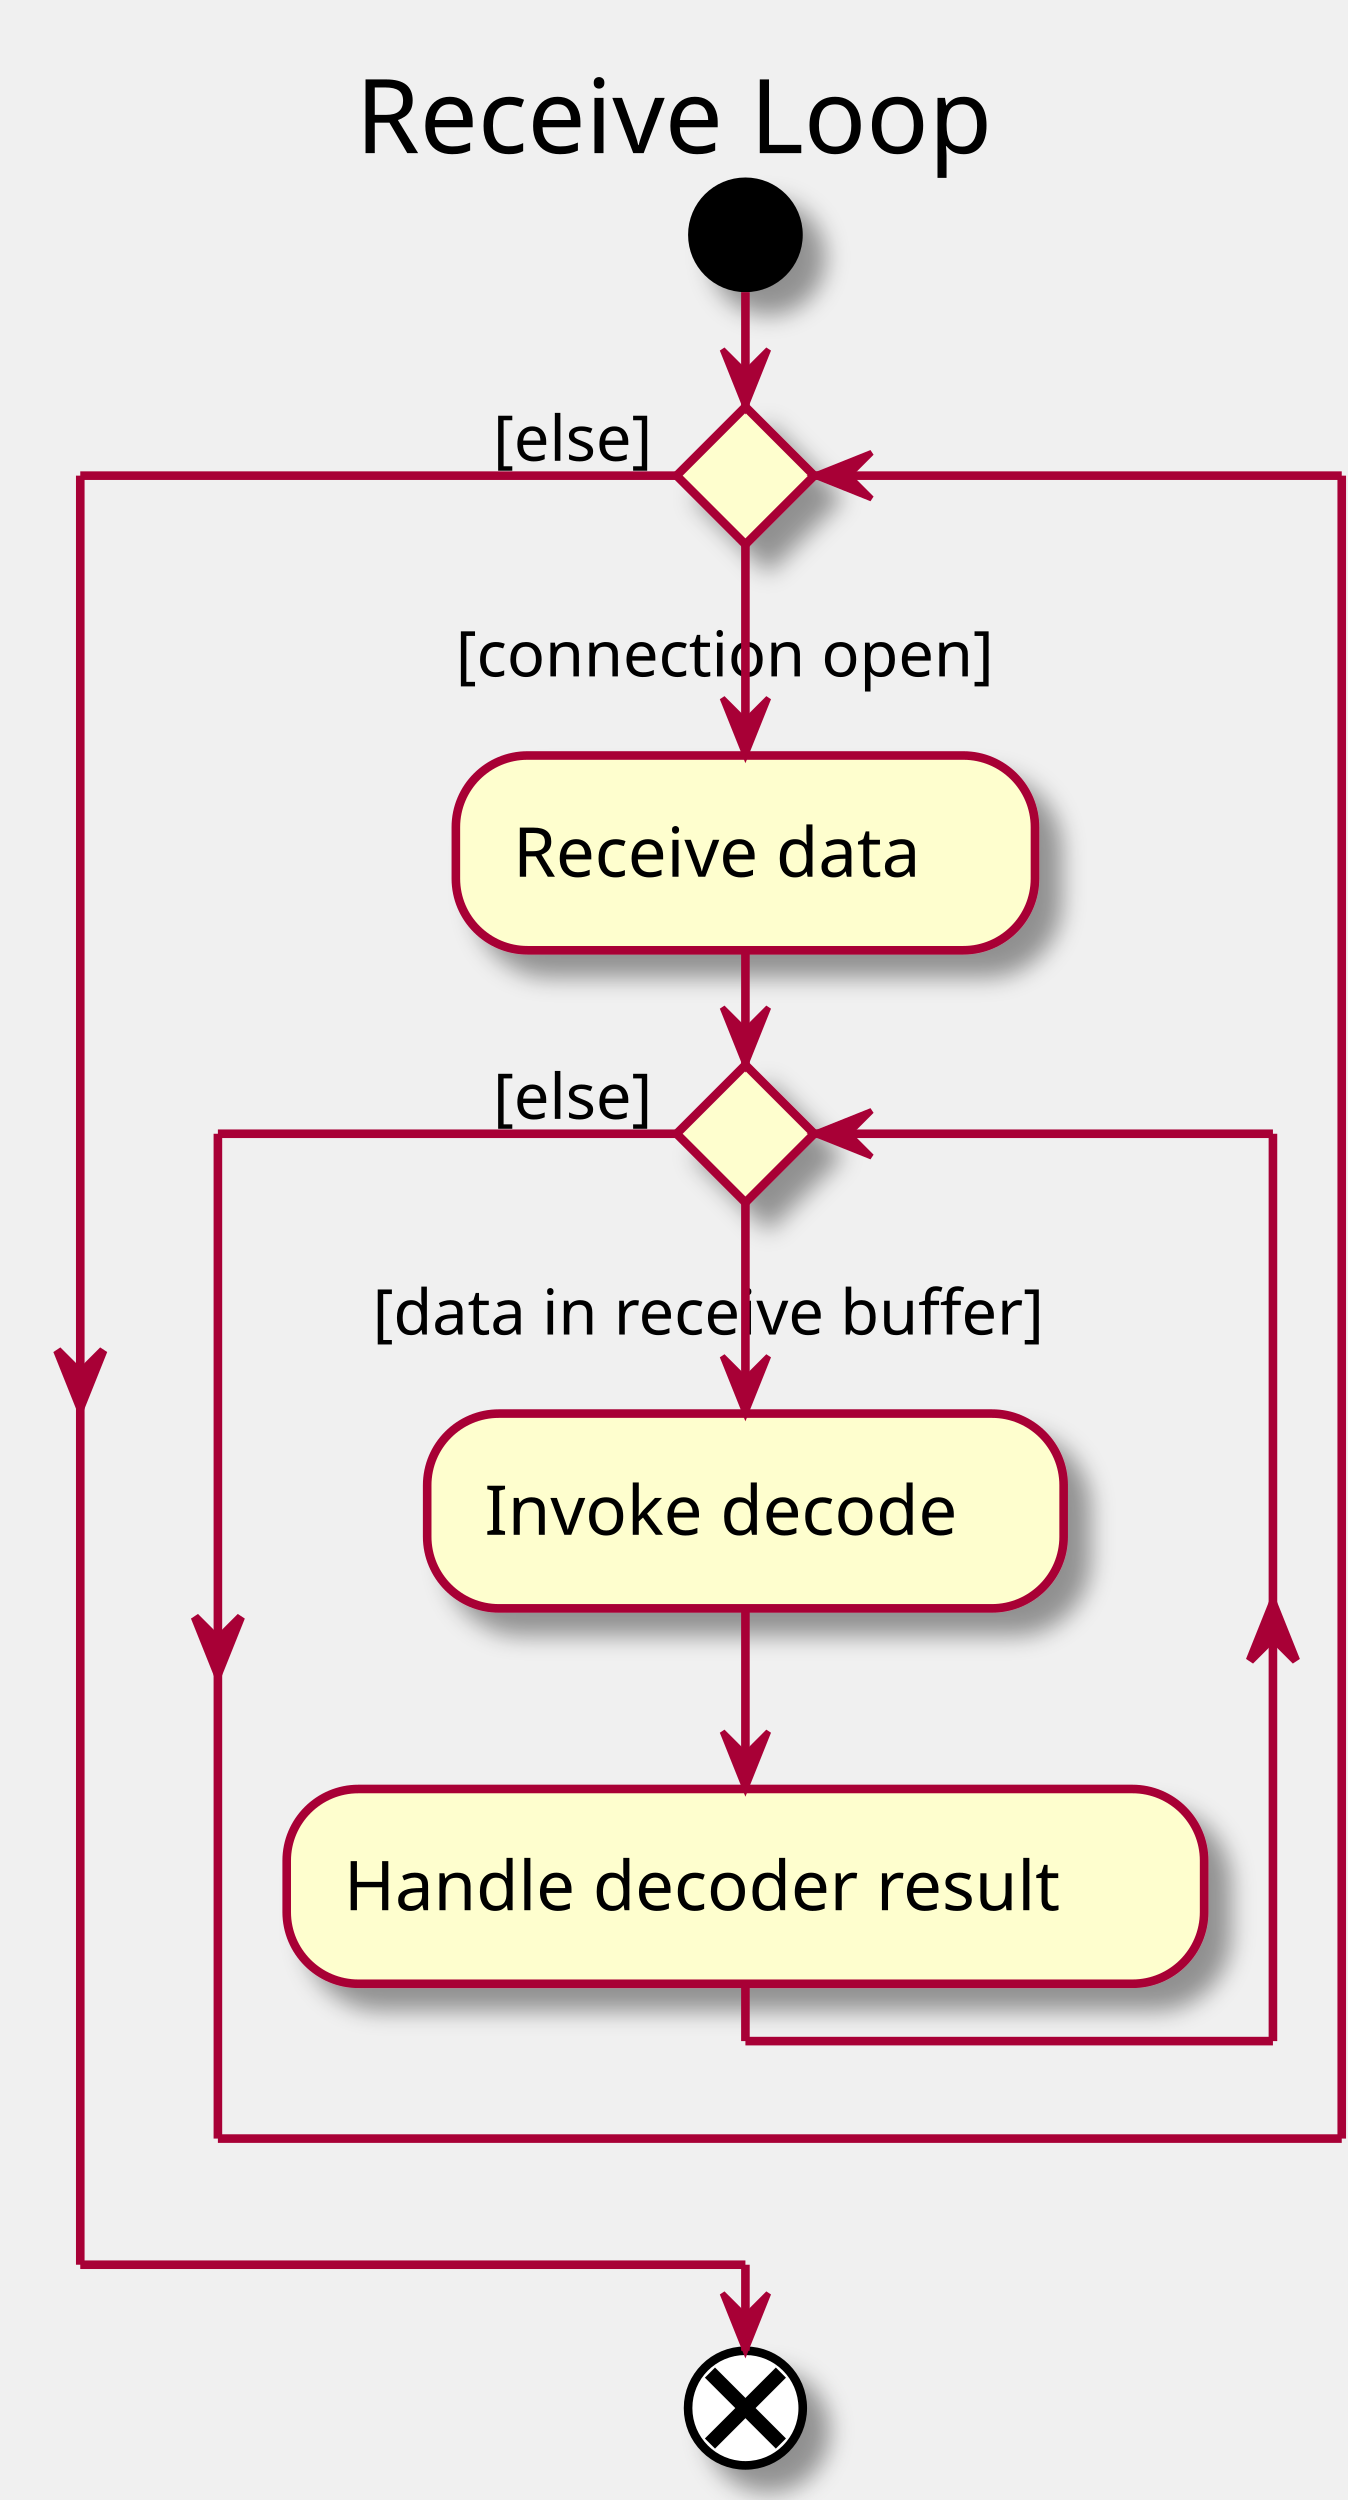
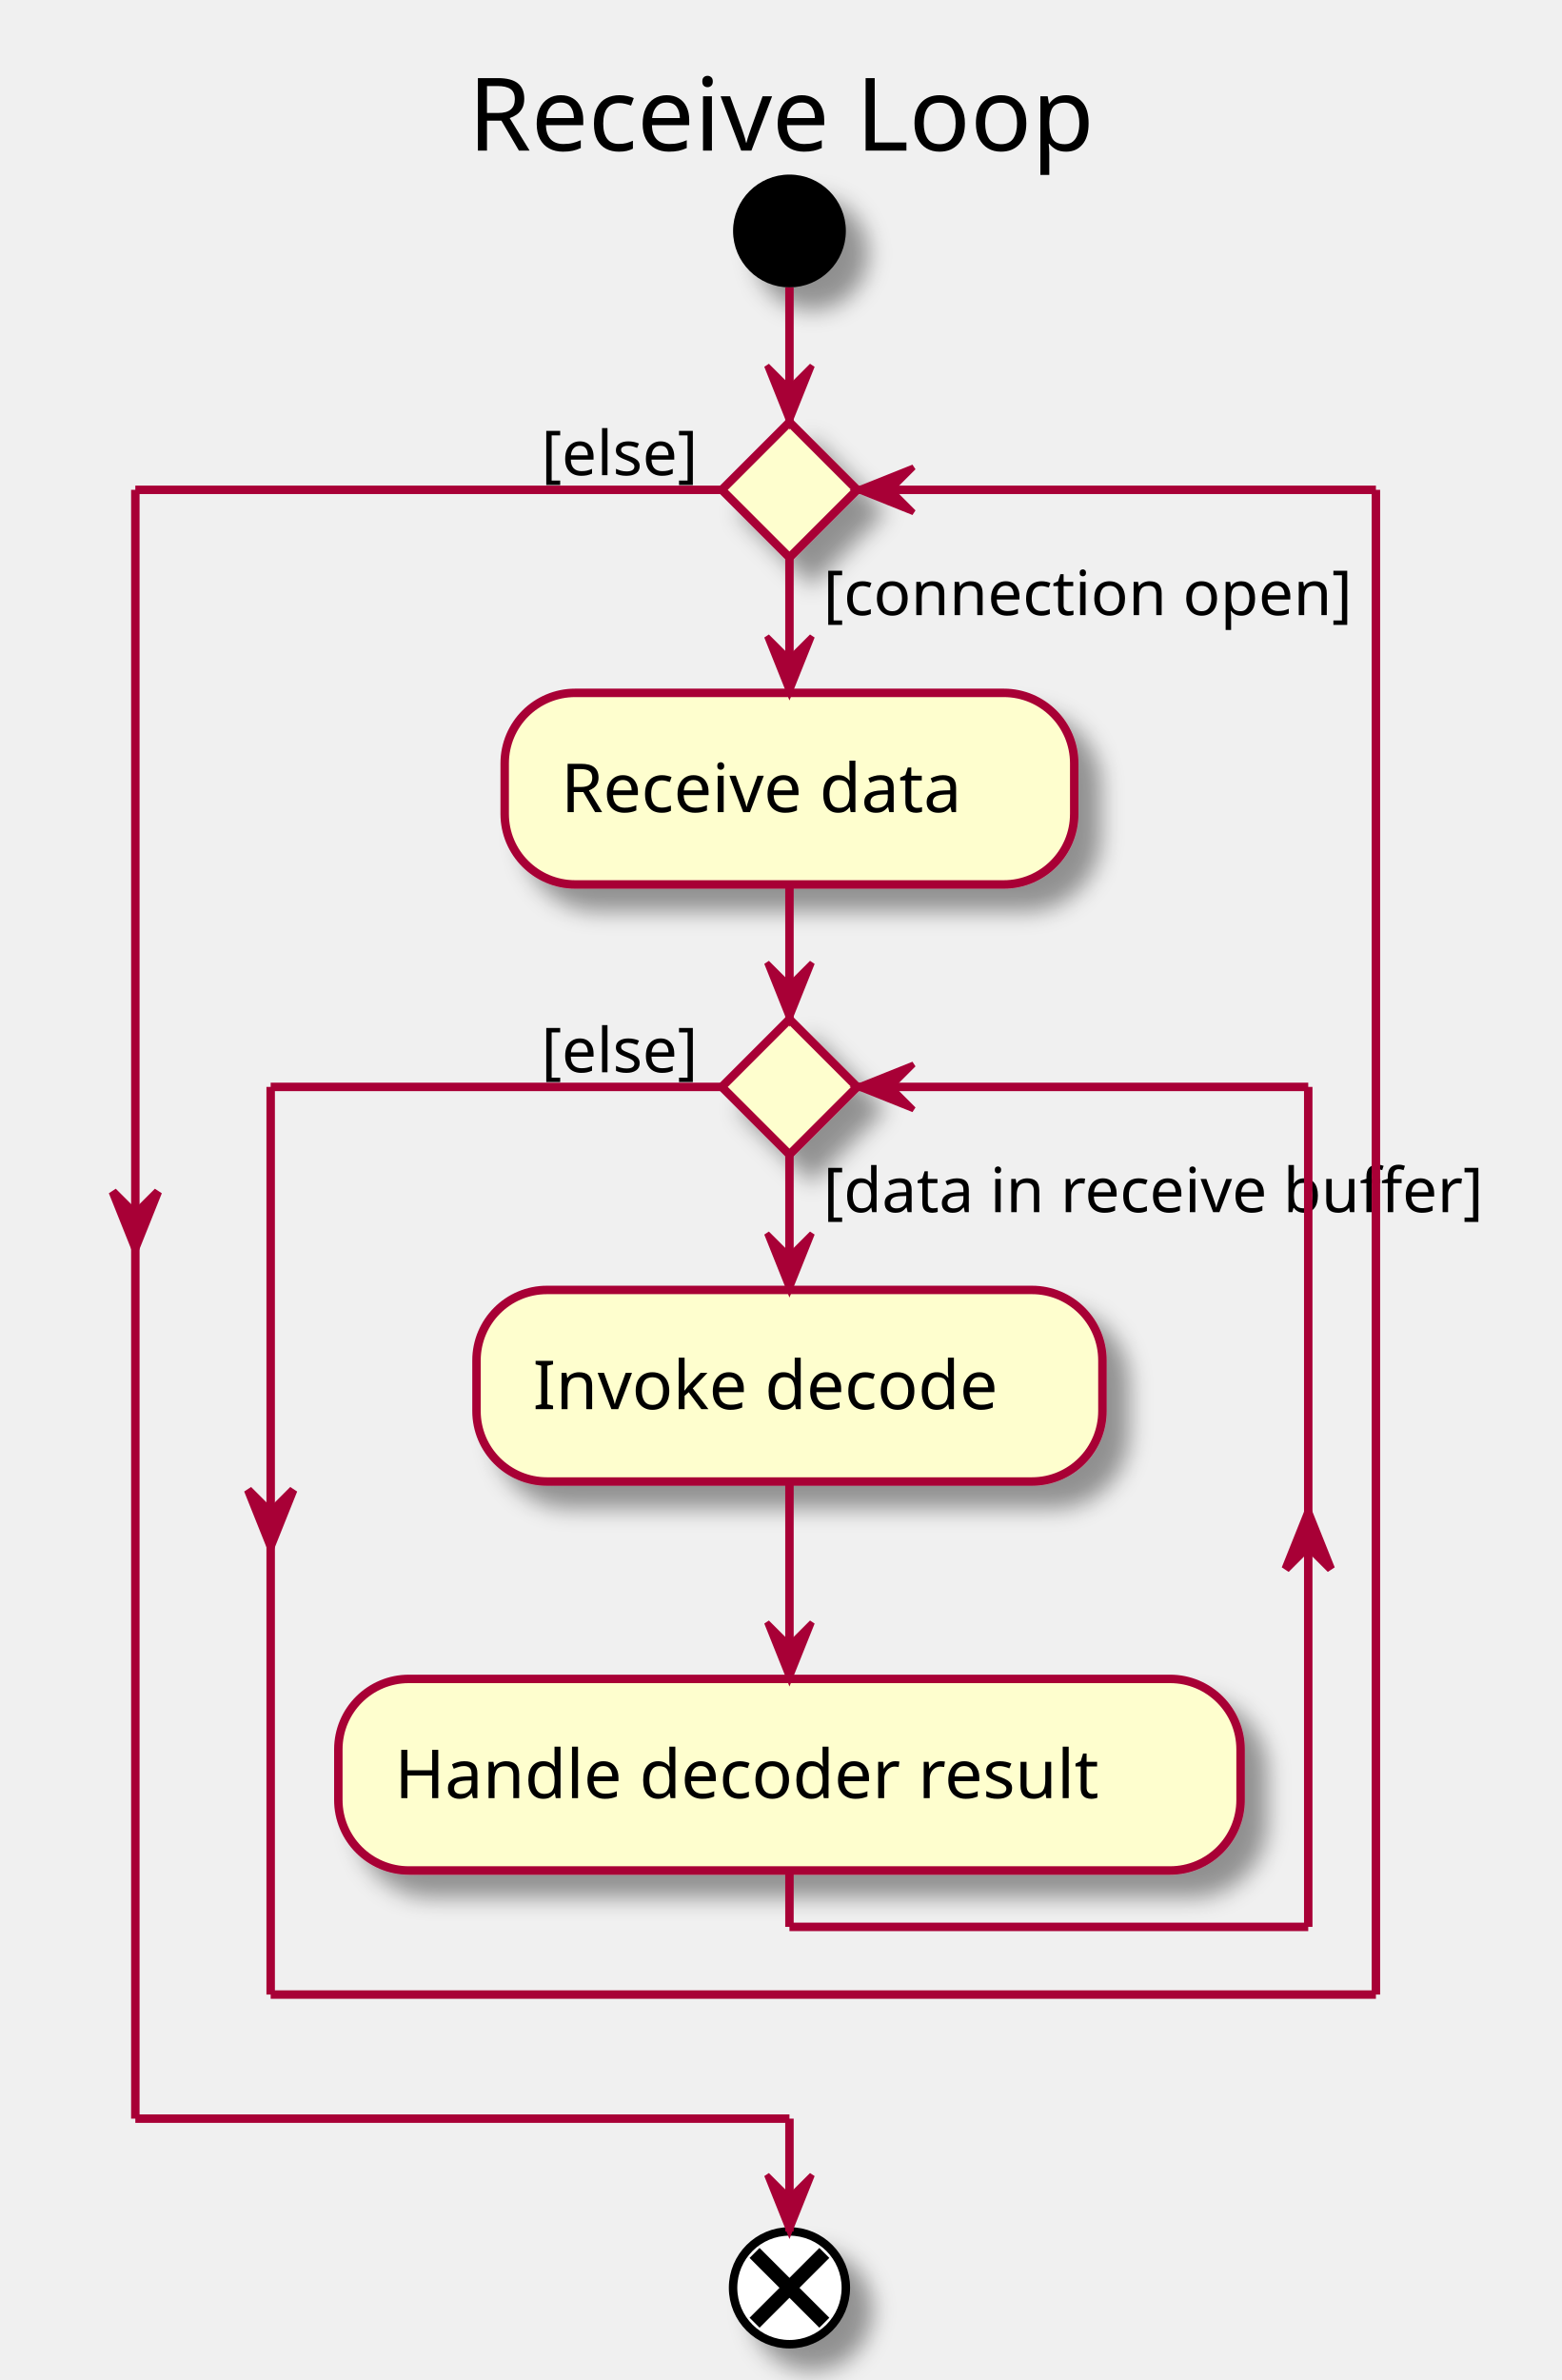
- <svg xmlns="http://www.w3.org/2000/svg" height="436px" style="width:235px;height:436px;" version="1.1" viewBox="0 0 235 436" width="235px">
+ <svg xmlns="http://www.w3.org/2000/svg" contentScriptType="application/ecmascript" contentStyleType="text/css" height="422px" preserveAspectRatio="none" style="width:277px;height:422px;" version="1.1" viewBox="0 0 277 422" width="277px" zoomAndPan="magnify">
  <defs>
-     <filter height="300%" id="f1" width="300%" x="-1" y="-1">
+     <filter height="300%" id="f1h9r54" width="300%" x="-1" y="-1">
      <feGaussianBlur result="blurOut" stdDeviation="2.0" />
      <feColorMatrix in="blurOut" result="blurOut2" type="matrix" values="0 0 0 0 0 0 0 0 0 0 0 0 0 0 0 0 0 0 .4 0" />
      <feOffset dx="4.0" dy="4.0" in="blurOut2" result="blurOut3" />
      <feBlend in="SourceGraphic" in2="blurOut3" mode="normal" />
    </filter>
  </defs>
  <g>
-     <text fill="#000000" font-family="sans-serif" font-size="18" lengthAdjust="spacingAndGlyphs" textLength="120" x="62" y="26.708">Receive Loop</text>
-     <ellipse cx="130" cy="40.953" fill="#000000" filter="url(#f1)" rx="10" ry="10" style="stroke: none; stroke-width: 1.0;" />
-     <rect fill="#FEFECE" filter="url(#f1)" height="33.969" rx="12.5" ry="12.5" style="stroke: #A80036; stroke-width: 1.5;" width="101" x="79.5" y="131.758" />
-     <text fill="#000000" font-family="sans-serif" font-size="12" lengthAdjust="spacingAndGlyphs" textLength="81" x="89.5" y="152.897">Receive data</text>
-     <rect fill="#FEFECE" filter="url(#f1)" height="33.969" rx="12.5" ry="12.5" style="stroke: #A80036; stroke-width: 1.5;" width="111" x="74.5" y="246.531" />
-     <text fill="#000000" font-family="sans-serif" font-size="12" lengthAdjust="spacingAndGlyphs" textLength="91" x="84.5" y="267.67">Invoke decode</text>
-     <rect fill="#FEFECE" filter="url(#f1)" height="33.969" rx="12.5" ry="12.5" style="stroke: #A80036; stroke-width: 1.5;" width="160" x="50" y="312" />
-     <text fill="#000000" font-family="sans-serif" font-size="12" lengthAdjust="spacingAndGlyphs" textLength="140" x="60" y="333.139">Handle decoder result</text>
-     <polygon fill="#FEFECE" filter="url(#f1)" points="130,185.727,142,197.727,130,209.727,118,197.727,130,185.727" style="stroke: #A80036; stroke-width: 1.5;" />
-     <text fill="#000000" font-family="sans-serif" font-size="11" lengthAdjust="spacingAndGlyphs" textLength="0" x="132" y="219.937" />
-     <text fill="#000000" font-family="sans-serif" font-size="11" lengthAdjust="spacingAndGlyphs" textLength="130" x="65" y="232.742">[data in receive buffer]</text>
-     <text fill="#000000" font-family="sans-serif" font-size="11" lengthAdjust="spacingAndGlyphs" textLength="32" x="86" y="195.132">[else]</text>
-     <polygon fill="#FEFECE" filter="url(#f1)" points="130,70.953,142,82.953,130,94.953,118,82.953,130,70.953" style="stroke: #A80036; stroke-width: 1.5;" />
-     <text fill="#000000" font-family="sans-serif" font-size="11" lengthAdjust="spacingAndGlyphs" textLength="0" x="132" y="105.164" />
-     <text fill="#000000" font-family="sans-serif" font-size="11" lengthAdjust="spacingAndGlyphs" textLength="101" x="79.5" y="117.968">[connection open]</text>
-     <text fill="#000000" font-family="sans-serif" font-size="11" lengthAdjust="spacingAndGlyphs" textLength="32" x="86" y="80.359">[else]</text>
-     <ellipse cx="130" cy="419.969" fill="#FFFFFF" filter="url(#f1)" rx="10" ry="10" style="stroke: #000000; stroke-width: 1.5;" />
-     <line style="stroke: #000000; stroke-width: 2.5;" x1="123.813" x2="136.187" y1="413.782" y2="426.156" />
-     <line style="stroke: #000000; stroke-width: 2.5;" x1="136.187" x2="123.813" y1="413.782" y2="426.156" />
-     <line style="stroke: #A80036; stroke-width: 1.5;" x1="130" x2="130" y1="280.5" y2="312" />
-     <polygon fill="#A80036" points="126,302,130,312,134,302,130,306" style="stroke: #A80036; stroke-width: 1.0;" />
-     <line style="stroke: #A80036; stroke-width: 1.5;" x1="130" x2="130" y1="209.727" y2="246.531" />
-     <polygon fill="#A80036" points="126,236.531,130,246.531,134,236.531,130,240.531" style="stroke: #A80036; stroke-width: 1.0;" />
-     <line style="stroke: #A80036; stroke-width: 1.5;" x1="130" x2="130" y1="345.969" y2="355.969" />
-     <line style="stroke: #A80036; stroke-width: 1.5;" x1="130" x2="222" y1="355.969" y2="355.969" />
-     <polygon fill="#A80036" points="218,289.598,222,279.598,226,289.598,222,285.598" style="stroke: #A80036; stroke-width: 1.5;" />
-     <line style="stroke: #A80036; stroke-width: 1.5;" x1="222" x2="222" y1="197.727" y2="355.969" />
-     <line style="stroke: #A80036; stroke-width: 1.5;" x1="222" x2="142" y1="197.727" y2="197.727" />
-     <polygon fill="#A80036" points="152,193.727,142,197.727,152,201.727,148,197.727" style="stroke: #A80036; stroke-width: 1.0;" />
-     <line style="stroke: #A80036; stroke-width: 1.5;" x1="118" x2="38" y1="197.727" y2="197.727" />
-     <polygon fill="#A80036" points="34,282,38,292,42,282,38,286" style="stroke: #A80036; stroke-width: 1.5;" />
-     <line style="stroke: #A80036; stroke-width: 1.5;" x1="38" x2="38" y1="197.727" y2="372.969" />
-     <line style="stroke: #A80036; stroke-width: 1.5;" x1="38" x2="234" y1="372.969" y2="372.969" />
-     <line style="stroke: #A80036; stroke-width: 1.5;" x1="234" x2="234" y1="82.953" y2="372.969" />
-     <line style="stroke: #A80036; stroke-width: 1.5;" x1="234" x2="142" y1="82.953" y2="82.953" />
-     <polygon fill="#A80036" points="152,78.953,142,82.953,152,86.953,148,82.953" style="stroke: #A80036; stroke-width: 1.0;" />
-     <line style="stroke: #A80036; stroke-width: 1.5;" x1="130" x2="130" y1="165.727" y2="185.727" />
-     <polygon fill="#A80036" points="126,175.727,130,185.727,134,175.727,130,179.727" style="stroke: #A80036; stroke-width: 1.0;" />
-     <line style="stroke: #A80036; stroke-width: 1.5;" x1="130" x2="130" y1="94.953" y2="131.758" />
-     <polygon fill="#A80036" points="126,121.758,130,131.758,134,121.758,130,125.758" style="stroke: #A80036; stroke-width: 1.0;" />
-     <line style="stroke: #A80036; stroke-width: 1.5;" x1="118" x2="14" y1="82.953" y2="82.953" />
-     <polygon fill="#A80036" points="10,235.516,14,245.516,18,235.516,14,239.516" style="stroke: #A80036; stroke-width: 1.5;" />
-     <line style="stroke: #A80036; stroke-width: 1.5;" x1="14" x2="14" y1="82.953" y2="394.969" />
-     <line style="stroke: #A80036; stroke-width: 1.5;" x1="14" x2="130" y1="394.969" y2="394.969" />
-     <line style="stroke: #A80036; stroke-width: 1.5;" x1="130" x2="130" y1="394.969" y2="409.969" />
-     <polygon fill="#A80036" points="126,399.969,130,409.969,134,399.969,130,403.969" style="stroke: #A80036; stroke-width: 1.0;" />
-     <line style="stroke: #A80036; stroke-width: 1.5;" x1="130" x2="130" y1="50.953" y2="70.953" />
-     <polygon fill="#A80036" points="126,60.953,130,70.953,134,60.953,130,64.953" style="stroke: #A80036; stroke-width: 1.0;" />
+     <text fill="#000000" font-family="sans-serif" font-size="18" lengthAdjust="spacingAndGlyphs" textLength="120" x="83" y="26.708">Receive Loop</text>
+     <ellipse cx="140" cy="40.953" fill="#000000" filter="url(#f1h9r54)" rx="10" ry="10" style="stroke: none; stroke-width: 1.0;" />
+     <rect fill="#FEFECE" filter="url(#f1h9r54)" height="33.969" rx="12.5" ry="12.5" style="stroke: #A80036; stroke-width: 1.5;" width="101" x="89.5" y="122.852" />
+     <text fill="#000000" font-family="sans-serif" font-size="12" lengthAdjust="spacingAndGlyphs" textLength="81" x="99.5" y="143.991">Receive data</text>
+     <rect fill="#FEFECE" filter="url(#f1h9r54)" height="33.969" rx="12.5" ry="12.5" style="stroke: #A80036; stroke-width: 1.5;" width="111" x="84.5" y="228.72" />
+     <text fill="#000000" font-family="sans-serif" font-size="12" lengthAdjust="spacingAndGlyphs" textLength="91" x="94.5" y="249.858">Invoke decode</text>
+     <rect fill="#FEFECE" filter="url(#f1h9r54)" height="33.969" rx="12.5" ry="12.5" style="stroke: #A80036; stroke-width: 1.5;" width="160" x="60" y="297.688" />
+     <text fill="#000000" font-family="sans-serif" font-size="12" lengthAdjust="spacingAndGlyphs" textLength="140" x="70" y="318.827">Handle decoder result</text>
+     <polygon fill="#FEFECE" filter="url(#f1h9r54)" points="140,180.72,152,192.72,140,204.72,128,192.72,140,180.72" style="stroke: #A80036; stroke-width: 1.5;" />
+     <text fill="#000000" font-family="sans-serif" font-size="11" lengthAdjust="spacingAndGlyphs" textLength="0" x="150" y="178.125" />
+     <text fill="#000000" font-family="sans-serif" font-size="11" lengthAdjust="spacingAndGlyphs" textLength="130" x="146" y="214.93">[data in receive buffer]</text>
+     <text fill="#000000" font-family="sans-serif" font-size="11" lengthAdjust="spacingAndGlyphs" textLength="32" x="96" y="190.125">[else]</text>
+     <polygon fill="#FEFECE" filter="url(#f1h9r54)" points="140,74.852,152,86.852,140,98.852,128,86.852,140,74.852" style="stroke: #A80036; stroke-width: 1.5;" />
+     <text fill="#000000" font-family="sans-serif" font-size="11" lengthAdjust="spacingAndGlyphs" textLength="0" x="150" y="72.258" />
+     <text fill="#000000" font-family="sans-serif" font-size="11" lengthAdjust="spacingAndGlyphs" textLength="101" x="146" y="109.062">[connection open]</text>
+     <text fill="#000000" font-family="sans-serif" font-size="11" lengthAdjust="spacingAndGlyphs" textLength="32" x="96" y="84.258">[else]</text>
+     <ellipse cx="140" cy="405.657" fill="#FFFFFF" filter="url(#f1h9r54)" rx="10" ry="10" style="stroke: #000000; stroke-width: 1.5;" />
+     <line style="stroke: #000000; stroke-width: 2.5;" x1="133.813" x2="146.187" y1="399.47" y2="411.844" />
+     <line style="stroke: #000000; stroke-width: 2.5;" x1="146.187" x2="133.813" y1="399.47" y2="411.844" />
+     <line style="stroke: #A80036; stroke-width: 1.5;" x1="140" x2="140" y1="262.688" y2="297.688" />
+     <polygon fill="#A80036" points="136,287.688,140,297.688,144,287.688,140,291.688" style="stroke: #A80036; stroke-width: 1.0;" />
+     <line style="stroke: #A80036; stroke-width: 1.5;" x1="140" x2="140" y1="204.72" y2="228.72" />
+     <polygon fill="#A80036" points="136,218.72,140,228.72,144,218.72,140,222.72" style="stroke: #A80036; stroke-width: 1.0;" />
+     <line style="stroke: #A80036; stroke-width: 1.5;" x1="140" x2="140" y1="331.657" y2="341.657" />
+     <line style="stroke: #A80036; stroke-width: 1.5;" x1="140" x2="232" y1="341.657" y2="341.657" />
+     <polygon fill="#A80036" points="228,278.188,232,268.188,236,278.188,232,274.188" style="stroke: #A80036; stroke-width: 1.5;" />
+     <line style="stroke: #A80036; stroke-width: 1.5;" x1="232" x2="232" y1="192.72" y2="341.657" />
+     <line style="stroke: #A80036; stroke-width: 1.5;" x1="232" x2="152" y1="192.72" y2="192.72" />
+     <polygon fill="#A80036" points="162,188.72,152,192.72,162,196.72,158,192.72" style="stroke: #A80036; stroke-width: 1.0;" />
+     <line style="stroke: #A80036; stroke-width: 1.5;" x1="128" x2="48" y1="192.72" y2="192.72" />
+     <polygon fill="#A80036" points="44,264.188,48,274.188,52,264.188,48,268.188" style="stroke: #A80036; stroke-width: 1.5;" />
+     <line style="stroke: #A80036; stroke-width: 1.5;" x1="48" x2="48" y1="192.72" y2="353.657" />
+     <line style="stroke: #A80036; stroke-width: 1.5;" x1="48" x2="244" y1="353.657" y2="353.657" />
+     <line style="stroke: #A80036; stroke-width: 1.5;" x1="244" x2="244" y1="86.852" y2="353.657" />
+     <line style="stroke: #A80036; stroke-width: 1.5;" x1="244" x2="152" y1="86.852" y2="86.852" />
+     <polygon fill="#A80036" points="162,82.852,152,86.852,162,90.852,158,86.852" style="stroke: #A80036; stroke-width: 1.0;" />
+     <line style="stroke: #A80036; stroke-width: 1.5;" x1="140" x2="140" y1="156.821" y2="180.72" />
+     <polygon fill="#A80036" points="136,170.72,140,180.72,144,170.72,140,174.72" style="stroke: #A80036; stroke-width: 1.0;" />
+     <line style="stroke: #A80036; stroke-width: 1.5;" x1="140" x2="140" y1="98.852" y2="122.852" />
+     <polygon fill="#A80036" points="136,112.852,140,122.852,144,112.852,140,116.852" style="stroke: #A80036; stroke-width: 1.0;" />
+     <line style="stroke: #A80036; stroke-width: 1.5;" x1="128" x2="24" y1="86.852" y2="86.852" />
+     <polygon fill="#A80036" points="20,211.302,24,221.302,28,211.302,24,215.302" style="stroke: #A80036; stroke-width: 1.5;" />
+     <line style="stroke: #A80036; stroke-width: 1.5;" x1="24" x2="24" y1="86.852" y2="375.657" />
+     <line style="stroke: #A80036; stroke-width: 1.5;" x1="24" x2="140" y1="375.657" y2="375.657" />
+     <line style="stroke: #A80036; stroke-width: 1.5;" x1="140" x2="140" y1="375.657" y2="395.657" />
+     <polygon fill="#A80036" points="136,385.657,140,395.657,144,385.657,140,389.657" style="stroke: #A80036; stroke-width: 1.0;" />
+     <line style="stroke: #A80036; stroke-width: 1.5;" x1="140" x2="140" y1="50.953" y2="74.852" />
+     <polygon fill="#A80036" points="136,64.852,140,74.852,144,64.852,140,68.852" style="stroke: #A80036; stroke-width: 1.0;" />
  </g>
</svg>
